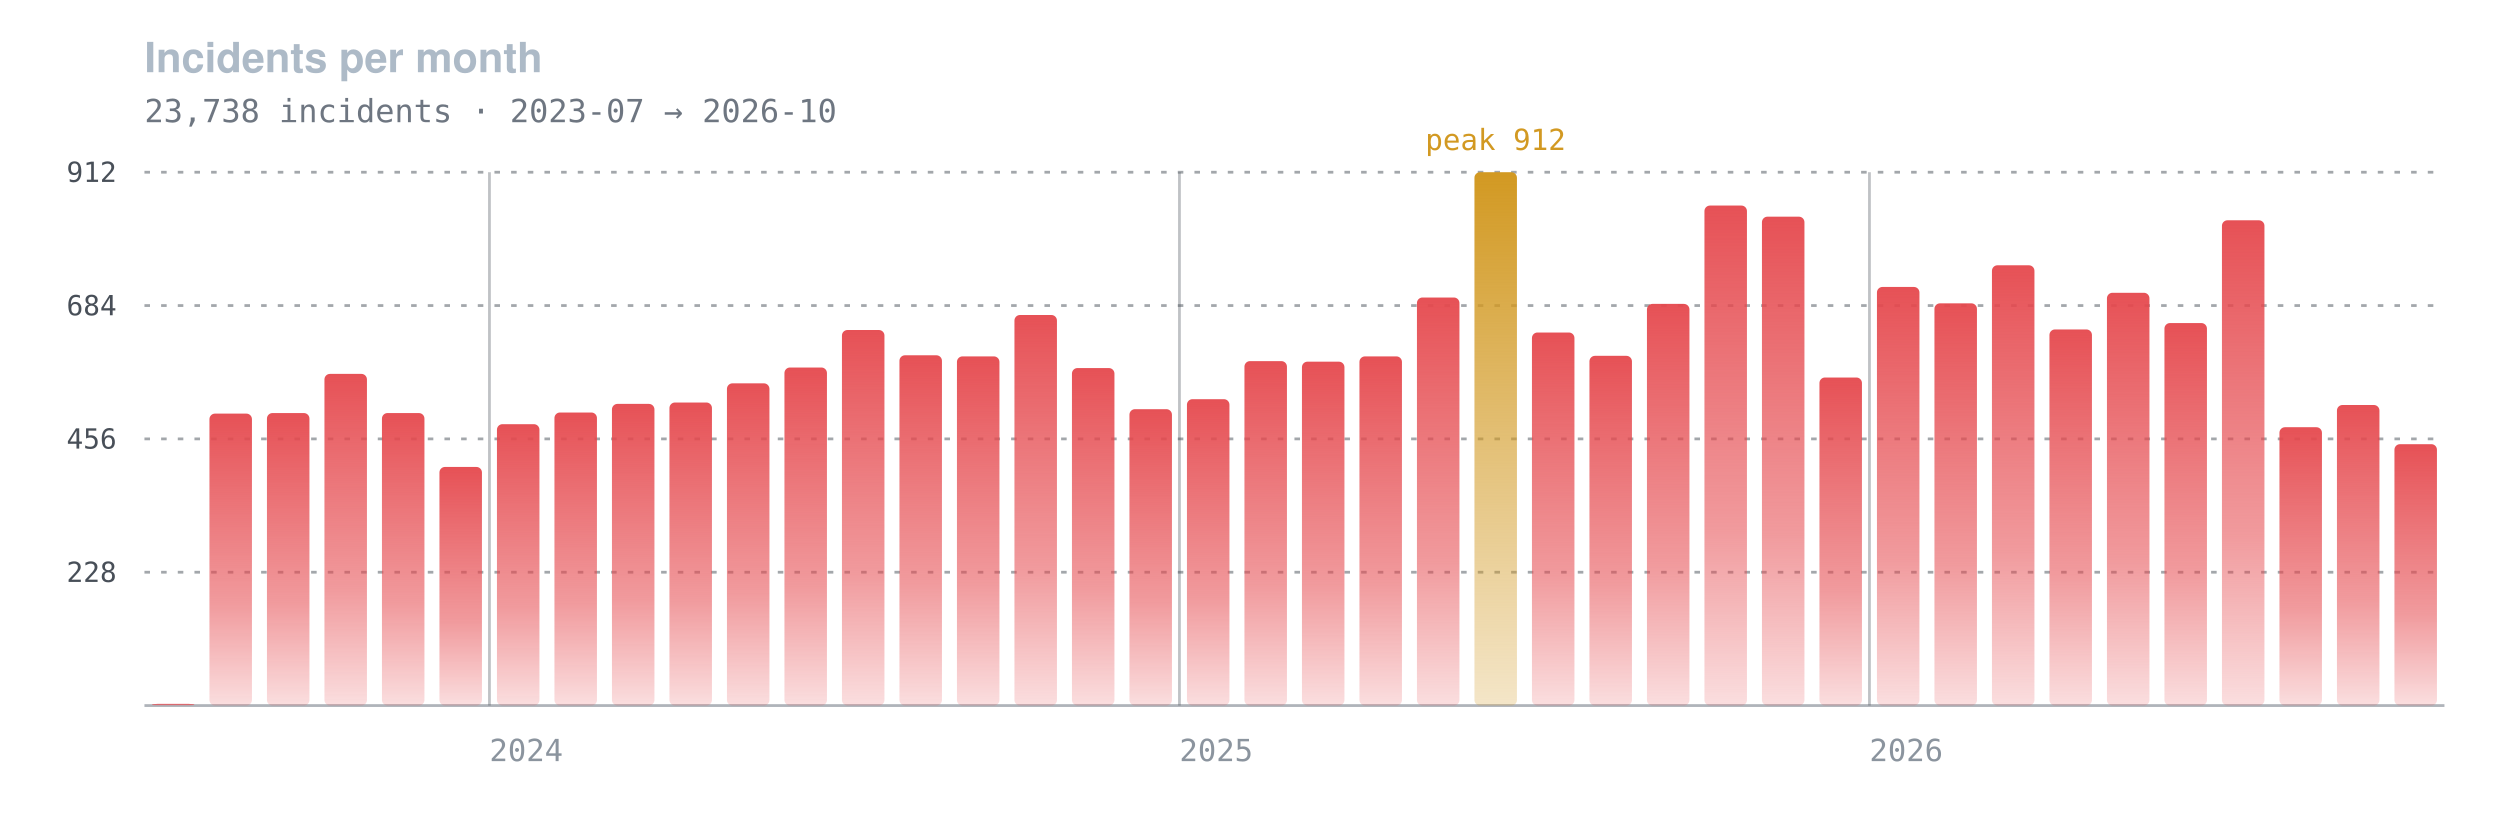
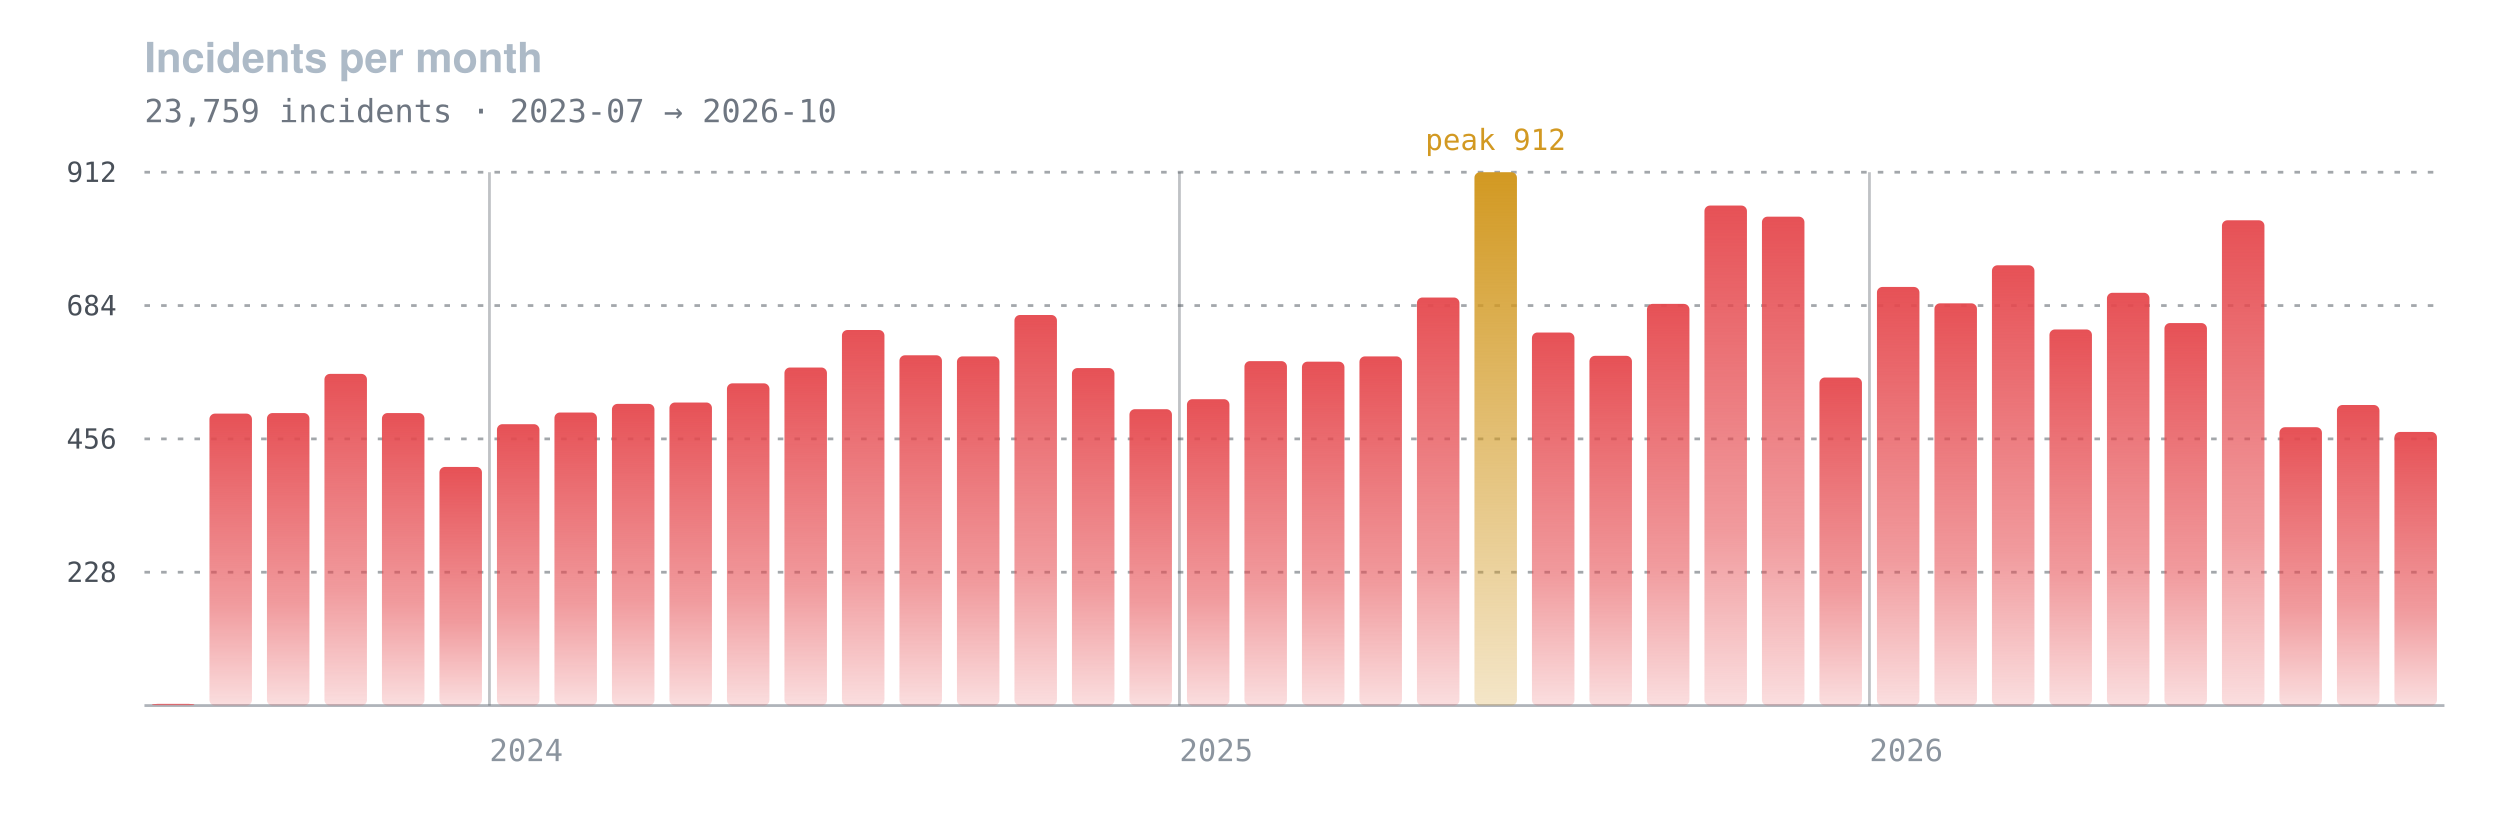
<svg xmlns="http://www.w3.org/2000/svg" viewBox="0 0 900 300" width="900" height="300" role="img">
  <defs>
    <linearGradient id="bg" x1="0" y1="0" x2="0" y2="1">
      <stop offset="0%" stop-color="#e5484d" stop-opacity="0.95" />
      <stop offset="65%" stop-color="#e5484d" stop-opacity="0.55" />
      <stop offset="100%" stop-color="#e5484d" stop-opacity="0.18" />
    </linearGradient>
    <linearGradient id="pk" x1="0" y1="0" x2="0" y2="1">
      <stop offset="0%" stop-color="#d29922" stop-opacity="1" />
      <stop offset="100%" stop-color="#d29922" stop-opacity="0.25" />
    </linearGradient>
  </defs>
  <text x="52" y="26" fill="#adbac7" font-size="15" font-family="-apple-system,BlinkMacSystemFont,Segoe UI,Helvetica,Arial,sans-serif" font-weight="600">Incidents per month</text>
-   <text x="52" y="44" fill="#6e7681" font-size="11.5" font-family="ui-monospace,SFMono-Regular,Menlo,Consolas,monospace">23,738 incidents · 2023-07 → 2026-10</text>
+   <text x="52" y="44" fill="#6e7681" font-size="11.5" font-family="ui-monospace,SFMono-Regular,Menlo,Consolas,monospace">23,759 incidents · 2023-07 → 2026-10</text>
  <line x1="52" y1="206.0" x2="880" y2="206.0" stroke="#484f58" stroke-width="1" stroke-dasharray="2 4" opacity="0.5" />
  <text x="42" y="209.5" fill="#484f58" font-size="10" font-family="ui-monospace,SFMono-Regular,Menlo,Consolas,monospace" text-anchor="end">228</text>
  <line x1="52" y1="158.0" x2="880" y2="158.0" stroke="#484f58" stroke-width="1" stroke-dasharray="2 4" opacity="0.5" />
  <text x="42" y="161.5" fill="#484f58" font-size="10" font-family="ui-monospace,SFMono-Regular,Menlo,Consolas,monospace" text-anchor="end">456</text>
  <line x1="52" y1="110.0" x2="880" y2="110.0" stroke="#484f58" stroke-width="1" stroke-dasharray="2 4" opacity="0.5" />
  <text x="42" y="113.5" fill="#484f58" font-size="10" font-family="ui-monospace,SFMono-Regular,Menlo,Consolas,monospace" text-anchor="end">684</text>
  <line x1="52" y1="62.0" x2="880" y2="62.0" stroke="#484f58" stroke-width="1" stroke-dasharray="2 4" opacity="0.5" />
  <text x="42" y="65.5" fill="#484f58" font-size="10" font-family="ui-monospace,SFMono-Regular,Menlo,Consolas,monospace" text-anchor="end">912</text>
  <line x1="52" y1="254" x2="880" y2="254" stroke="#6e7681" stroke-width="1" opacity="0.55" />
  <rect x="54.7" y="253.4" width="15.3" height="0.6" rx="2" fill="url(#bg)" />
  <rect x="75.4" y="148.9" width="15.3" height="105.1" rx="2" fill="url(#bg)" />
  <rect x="96.1" y="148.7" width="15.3" height="105.3" rx="2" fill="url(#bg)" />
  <rect x="116.8" y="134.6" width="15.3" height="119.4" rx="2" fill="url(#bg)" />
  <rect x="137.5" y="148.7" width="15.3" height="105.3" rx="2" fill="url(#bg)" />
  <rect x="158.2" y="168.1" width="15.3" height="85.9" rx="2" fill="url(#bg)" />
  <rect x="178.9" y="152.7" width="15.3" height="101.3" rx="2" fill="url(#bg)" />
  <line x1="176.2" y1="62" x2="176.2" y2="254" stroke="#484f58" stroke-width="1" opacity="0.35" />
  <text x="176.2" y="274" fill="#8b949e" font-size="11" font-family="ui-monospace,SFMono-Regular,Menlo,Consolas,monospace">2024</text>
  <rect x="199.6" y="148.5" width="15.3" height="105.5" rx="2" fill="url(#bg)" />
  <rect x="220.3" y="145.4" width="15.3" height="108.6" rx="2" fill="url(#bg)" />
  <rect x="241.0" y="144.9" width="15.3" height="109.1" rx="2" fill="url(#bg)" />
  <rect x="261.7" y="138.0" width="15.3" height="116.0" rx="2" fill="url(#bg)" />
  <rect x="282.4" y="132.3" width="15.3" height="121.7" rx="2" fill="url(#bg)" />
  <rect x="303.1" y="118.8" width="15.3" height="135.2" rx="2" fill="url(#bg)" />
  <rect x="323.8" y="127.9" width="15.3" height="126.1" rx="2" fill="url(#bg)" />
  <rect x="344.5" y="128.3" width="15.3" height="125.7" rx="2" fill="url(#bg)" />
  <rect x="365.2" y="113.4" width="15.3" height="140.6" rx="2" fill="url(#bg)" />
  <rect x="385.9" y="132.5" width="15.3" height="121.5" rx="2" fill="url(#bg)" />
  <rect x="406.6" y="147.3" width="15.3" height="106.7" rx="2" fill="url(#bg)" />
  <rect x="427.3" y="143.7" width="15.3" height="110.3" rx="2" fill="url(#bg)" />
  <line x1="424.6" y1="62" x2="424.6" y2="254" stroke="#484f58" stroke-width="1" opacity="0.35" />
  <text x="424.6" y="274" fill="#8b949e" font-size="11" font-family="ui-monospace,SFMono-Regular,Menlo,Consolas,monospace">2025</text>
  <rect x="448.0" y="130.0" width="15.3" height="124.0" rx="2" fill="url(#bg)" />
  <rect x="468.7" y="130.2" width="15.3" height="123.8" rx="2" fill="url(#bg)" />
  <rect x="489.4" y="128.3" width="15.3" height="125.7" rx="2" fill="url(#bg)" />
  <rect x="510.1" y="107.1" width="15.3" height="146.9" rx="2" fill="url(#bg)" />
  <rect x="530.8" y="62.0" width="15.3" height="192.0" rx="2" fill="url(#pk)" />
  <rect x="551.5" y="119.7" width="15.3" height="134.3" rx="2" fill="url(#bg)" />
  <rect x="572.2" y="128.1" width="15.3" height="125.9" rx="2" fill="url(#bg)" />
  <rect x="592.9" y="109.4" width="15.3" height="144.6" rx="2" fill="url(#bg)" />
  <rect x="613.6" y="74.0" width="15.3" height="180.0" rx="2" fill="url(#bg)" />
  <rect x="634.3" y="78.0" width="15.3" height="176.0" rx="2" fill="url(#bg)" />
  <rect x="655.0" y="135.9" width="15.3" height="118.1" rx="2" fill="url(#bg)" />
  <rect x="675.7" y="103.3" width="15.3" height="150.7" rx="2" fill="url(#bg)" />
  <line x1="673.0" y1="62" x2="673.0" y2="254" stroke="#484f58" stroke-width="1" opacity="0.35" />
  <text x="673.0" y="274" fill="#8b949e" font-size="11" font-family="ui-monospace,SFMono-Regular,Menlo,Consolas,monospace">2026</text>
  <rect x="696.4" y="109.2" width="15.3" height="144.8" rx="2" fill="url(#bg)" />
  <rect x="717.1" y="95.5" width="15.3" height="158.5" rx="2" fill="url(#bg)" />
  <rect x="737.8" y="118.6" width="15.3" height="135.4" rx="2" fill="url(#bg)" />
  <rect x="758.5" y="105.4" width="15.3" height="148.6" rx="2" fill="url(#bg)" />
  <rect x="779.2" y="116.3" width="15.3" height="137.7" rx="2" fill="url(#bg)" />
  <rect x="799.9" y="79.3" width="15.3" height="174.7" rx="2" fill="url(#bg)" />
  <rect x="820.6" y="153.8" width="15.3" height="100.2" rx="2" fill="url(#bg)" />
  <rect x="841.3" y="145.8" width="15.3" height="108.2" rx="2" fill="url(#bg)" />
-   <rect x="862.0" y="159.9" width="15.3" height="94.1" rx="2" fill="url(#bg)" />
+   <rect x="862.0" y="155.5" width="15.3" height="98.5" rx="2" fill="url(#bg)" />
  <text x="538.4" y="54.0" fill="#d29922" font-size="10.5" font-family="ui-monospace,SFMono-Regular,Menlo,Consolas,monospace" text-anchor="middle">peak 912</text>
</svg>
